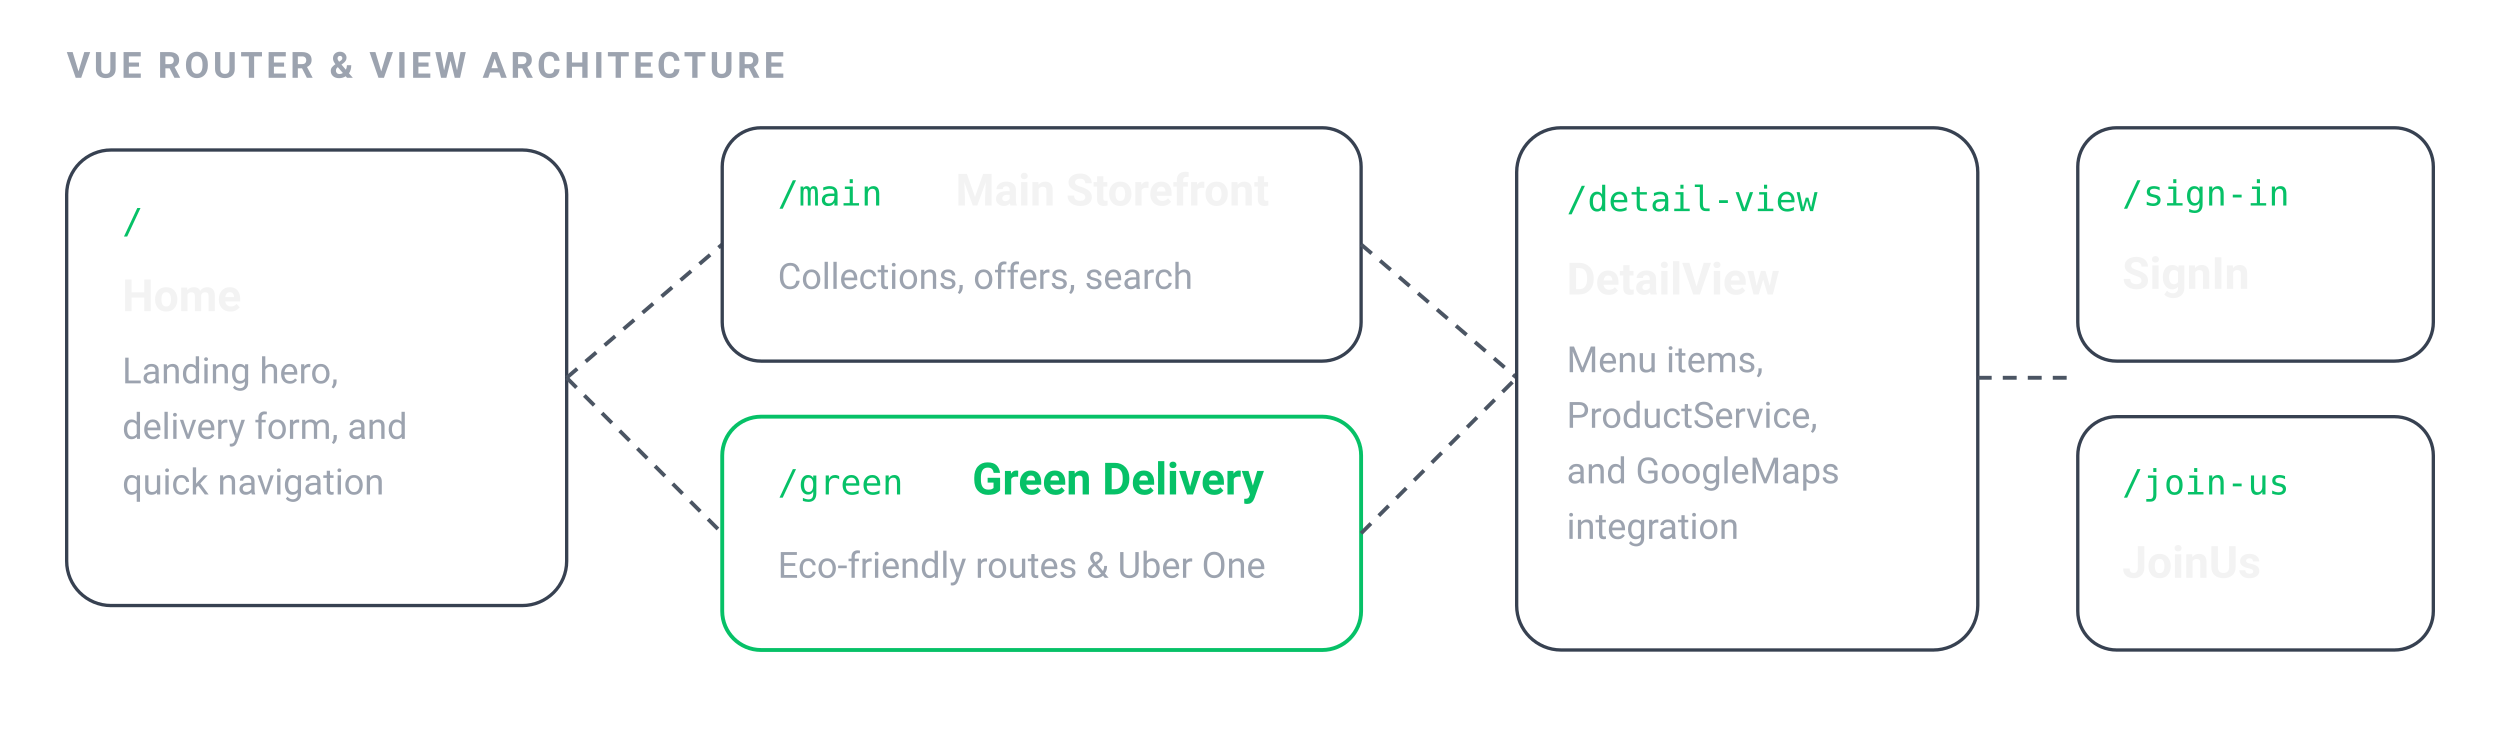
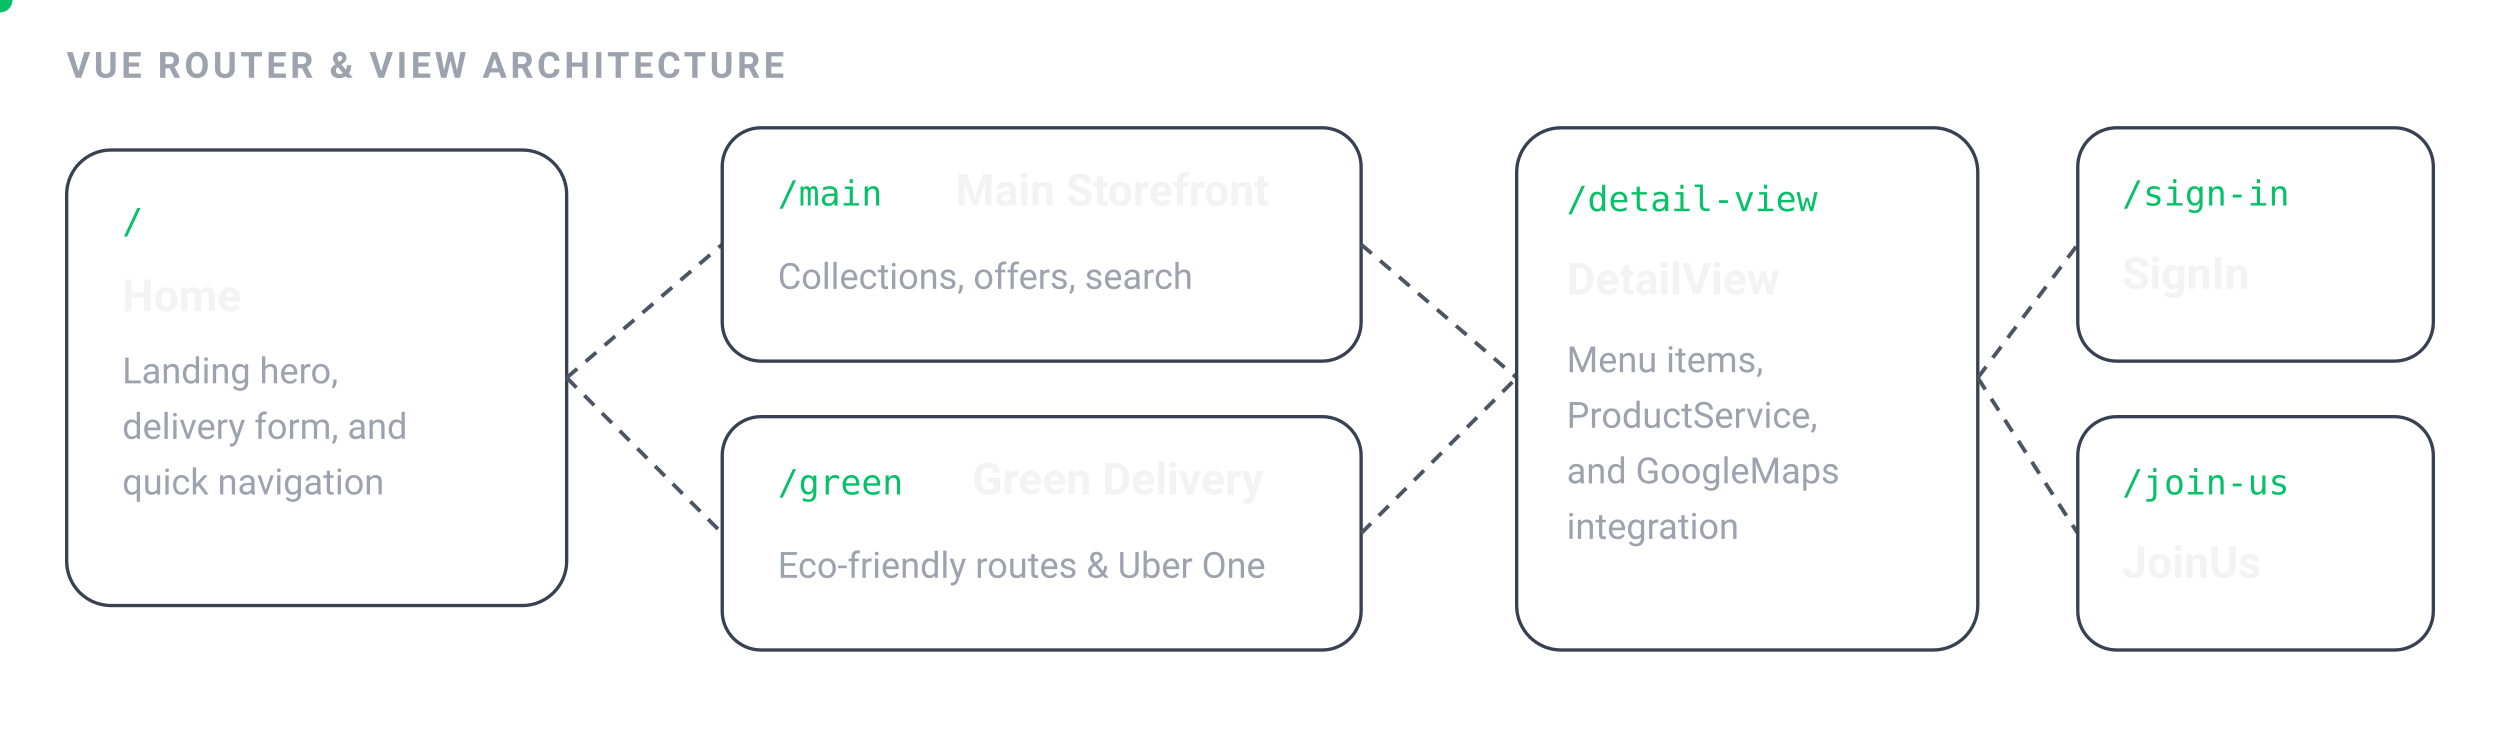
- <svg xmlns="http://www.w3.org/2000/svg" viewBox="0 0 900 270" width="100%" role="img" aria-labelledby="ue-arch-title ue-arch-desc">
+ <svg xmlns="http://www.w3.org/2000/svg" viewBox="0 0 900 270" width="900" height="270" role="img" aria-labelledby="ue-arch-title ue-arch-desc">
+   <defs>
+     <path id="ue-route-top" d="M 114 136 L 204 136 L 260 88 L 490 88 L 546 136 L 712 136 L 748 88 L 812 88" fill="none" />
+     <path id="ue-route-eco" d="M 114 136 L 204 136 L 260 192 L 490 192 L 546 136 L 712 136 L 748 192 L 812 192" fill="none" />
+   </defs>
  <style>
    .ue-arch-root {
      font-family: -apple-system, BlinkMacSystemFont, "Segoe UI", Roboto, Helvetica, Arial, sans-serif;
    }
    .ue-arch-heading {
      font-size: 13px;
      font-weight: 600;
      letter-spacing: 0.1em;
      fill: #9ca3af;
    }
    .ue-arch-box {
      fill: none;
      stroke: #374151;
      stroke-width: 1.2;
    }
-     .ue-arch-box-green {
-       fill: none;
-       stroke: #06C167;
-       stroke-width: 1.4;
-     }
    .ue-arch-title {
      font-size: 16px;
      font-weight: 700;
      fill: #f3f3f3;
-     }
-     .ue-arch-title-green {
-       font-size: 16px;
-       font-weight: 700;
-       fill: #06C167;
    }
    .ue-arch-body {
      font-size: 13px;
      fill: #9ca3af;
    }
    .ue-arch-route {
      font-family: ui-monospace, SFMono-Regular, Menlo, Monaco, Consolas, monospace;
      font-size: 12.5px;
      fill: #06C167;
    }
    .ue-arch-line {
      fill: none;
      stroke: #4b5563;
      stroke-width: 1.4;
      stroke-dasharray: 5 4;
-       animation: ue-arch-flow 18s linear infinite;
+       animation: ue-arch-flow 1.2s linear infinite;
    }
    @keyframes ue-arch-flow {
-       to { stroke-dashoffset: -180; }
+       to { stroke-dashoffset: -18; }
    }
+ 
+     .ue-n1 { animation: ue-nb1 6s ease-in-out infinite; }
+     .ue-n2 { animation: ue-nb2 6s ease-in-out infinite; }
+     .ue-n3 { animation: ue-nb3 6s ease-in-out infinite; }
+     .ue-n4 { animation: ue-nb4 6s ease-in-out infinite; }
+     .ue-t1 { animation: ue-nt1 6s ease-in-out infinite; }
+     .ue-t2 { animation: ue-nt2 6s ease-in-out infinite; }
+     .ue-t3 { animation: ue-nt3 6s ease-in-out infinite; }
+     .ue-t4 { animation: ue-nt4 6s ease-in-out infinite; }
+ 
+     @keyframes ue-nb1 { 0%, 16% { stroke: #06C167; stroke-width: 1.8; } 24%, 94% { stroke: #374151; stroke-width: 1.2; } 100% { stroke: #06C167; stroke-width: 1.8; } }
+     @keyframes ue-nb2 { 0%, 18% { stroke: #374151; stroke-width: 1.2; } 24%, 48% { stroke: #06C167; stroke-width: 1.8; } 56%, 100% { stroke: #374151; stroke-width: 1.2; } }
+     @keyframes ue-nb3 { 0%, 50% { stroke: #374151; stroke-width: 1.2; } 56%, 76% { stroke: #06C167; stroke-width: 1.8; } 84%, 100% { stroke: #374151; stroke-width: 1.2; } }
+     @keyframes ue-nb4 { 0%, 78% { stroke: #374151; stroke-width: 1.2; } 84%, 98% { stroke: #06C167; stroke-width: 1.8; } 100% { stroke: #374151; stroke-width: 1.2; } }
+ 
+     @keyframes ue-nt1 { 0%, 16% { fill: #06C167; } 24%, 94% { fill: #f3f3f3; } 100% { fill: #06C167; } }
+     @keyframes ue-nt2 { 0%, 18% { fill: #f3f3f3; } 24%, 48% { fill: #06C167; } 56%, 100% { fill: #f3f3f3; } }
+     @keyframes ue-nt3 { 0%, 50% { fill: #f3f3f3; } 56%, 76% { fill: #06C167; } 84%, 100% { fill: #f3f3f3; } }
+     @keyframes ue-nt4 { 0%, 78% { fill: #f3f3f3; } 84%, 98% { fill: #06C167; } 100% { fill: #f3f3f3; } }
+ 
    @media (prefers-color-scheme: light) {
      .ue-arch-heading { fill: #4b5563; }
      .ue-arch-box { stroke: #d1d5db; }
      .ue-arch-title { fill: #111827; }
      .ue-arch-body { fill: #4b5563; }
      .ue-arch-line { stroke: #9ca3af; }
+       @keyframes ue-nb1 { 0%, 16% { stroke: #06C167; stroke-width: 1.8; } 24%, 94% { stroke: #d1d5db; stroke-width: 1.2; } 100% { stroke: #06C167; stroke-width: 1.8; } }
+       @keyframes ue-nb2 { 0%, 18% { stroke: #d1d5db; stroke-width: 1.2; } 24%, 48% { stroke: #06C167; stroke-width: 1.8; } 56%, 100% { stroke: #d1d5db; stroke-width: 1.2; } }
+       @keyframes ue-nb3 { 0%, 50% { stroke: #d1d5db; stroke-width: 1.2; } 56%, 76% { stroke: #06C167; stroke-width: 1.8; } 84%, 100% { stroke: #d1d5db; stroke-width: 1.2; } }
+       @keyframes ue-nb4 { 0%, 78% { stroke: #d1d5db; stroke-width: 1.2; } 84%, 98% { stroke: #06C167; stroke-width: 1.8; } 100% { stroke: #d1d5db; stroke-width: 1.2; } }
+       @keyframes ue-nt1 { 0%, 16% { fill: #06C167; } 24%, 94% { fill: #111827; } 100% { fill: #06C167; } }
+       @keyframes ue-nt2 { 0%, 18% { fill: #111827; } 24%, 48% { fill: #06C167; } 56%, 100% { fill: #111827; } }
+       @keyframes ue-nt3 { 0%, 50% { fill: #111827; } 56%, 76% { fill: #06C167; } 84%, 100% { fill: #111827; } }
+       @keyframes ue-nt4 { 0%, 78% { fill: #111827; } 84%, 98% { fill: #06C167; } 100% { fill: #111827; } }
    }
    @media (prefers-reduced-motion: reduce) {
-       .ue-arch-line { animation: none; stroke-dasharray: none; }
+       * { animation: none !important; }
+       .ue-arch-line { stroke-dasharray: none; }
+       .motion-only { display: none; }
    }
  </style>
  <g class="ue-arch-root">
    <text class="ue-arch-heading" x="24" y="28">VUE ROUTER &amp; VIEW ARCHITECTURE</text>
-     <rect class="ue-arch-box" x="24" y="54" width="180" height="164" rx="16" />
+     <rect class="ue-arch-box ue-n1" x="24" y="54" width="180" height="164" rx="16" />
    <text class="ue-arch-route" x="44" y="84">/</text>
-     <text class="ue-arch-title" x="44" y="112">Home</text>
+     <text class="ue-arch-title ue-t1" x="44" y="112">Home</text>
    <text class="ue-arch-body" x="44" y="138">Landing hero,</text>
    <text class="ue-arch-body" x="44" y="158">delivery form, and</text>
    <text class="ue-arch-body" x="44" y="178">quick navigation</text>
    <path class="ue-arch-line" d="M 204 136 L 260 88" />
    <path class="ue-arch-line" d="M 204 136 L 260 192" />
-     <rect class="ue-arch-box" x="260" y="46" width="230" height="84" rx="14" />
+     <rect class="ue-arch-box ue-n2" x="260" y="46" width="230" height="84" rx="14" />
    <text class="ue-arch-route" x="280" y="74">/main</text>
-     <text class="ue-arch-title" x="344" y="74">Main Storefront</text>
+     <text class="ue-arch-title ue-t2" x="344" y="74">Main Storefront</text>
    <text class="ue-arch-body" x="280" y="104">Collections, offers, search</text>
-     <rect class="ue-arch-box-green" x="260" y="150" width="230" height="84" rx="14" />
+     <rect class="ue-arch-box ue-n2" x="260" y="150" width="230" height="84" rx="14" />
    <text class="ue-arch-route" x="280" y="178">/green</text>
-     <text class="ue-arch-title-green" x="350" y="178">Green Delivery</text>
+     <text class="ue-arch-title ue-t2" x="350" y="178">Green Delivery</text>
    <text class="ue-arch-body" x="280" y="208">Eco-friendly routes &amp; Uber One</text>
    <path class="ue-arch-line" d="M 490 88 L 546 136" />
    <path class="ue-arch-line" d="M 490 192 L 546 136" />
-     <rect class="ue-arch-box" x="546" y="46" width="166" height="188" rx="16" />
+     <rect class="ue-arch-box ue-n3" x="546" y="46" width="166" height="188" rx="16" />
    <text class="ue-arch-route" x="564" y="76">/detail-view</text>
-     <text class="ue-arch-title" x="564" y="106">DetailView</text>
+     <text class="ue-arch-title ue-t3" x="564" y="106">DetailView</text>
    <text class="ue-arch-body" x="564" y="134">Menu items,</text>
    <text class="ue-arch-body" x="564" y="154">ProductService,</text>
    <text class="ue-arch-body" x="564" y="174">and GoogleMaps</text>
    <text class="ue-arch-body" x="564" y="194">integration</text>
-     <path class="ue-arch-line" d="M 712 136 L 748 136" />
-     <rect class="ue-arch-box" x="748" y="46" width="128" height="84" rx="14" />
+     <path class="ue-arch-line" d="M 712 136 L 748 88" />
+     <path class="ue-arch-line" d="M 712 136 L 748 192" />
+     <rect class="ue-arch-box ue-n4" x="748" y="46" width="128" height="84" rx="14" />
    <text class="ue-arch-route" x="764" y="74">/sign-in</text>
-     <text class="ue-arch-title" x="764" y="104">SignIn</text>
-     <rect class="ue-arch-box" x="748" y="150" width="128" height="84" rx="14" />
+     <text class="ue-arch-title ue-t4" x="764" y="104">SignIn</text>
+     <rect class="ue-arch-box ue-n4" x="748" y="150" width="128" height="84" rx="14" />
    <text class="ue-arch-route" x="764" y="178">/join-us</text>
-     <text class="ue-arch-title" x="764" y="208">JoinUs</text>
+     <text class="ue-arch-title ue-t4" x="764" y="208">JoinUs</text>
+     <circle r="4.5" fill="#06C167" class="motion-only">
+       <animateMotion dur="6s" repeatCount="indefinite">
+         <mpath href="#ue-route-top" />
+       </animateMotion>
+     </circle>
+     <circle r="4" fill="#06C167" class="motion-only">
+       <animateMotion dur="6s" begin="3s" repeatCount="indefinite">
+         <mpath href="#ue-route-eco" />
+       </animateMotion>
+     </circle>
  </g>
</svg>
